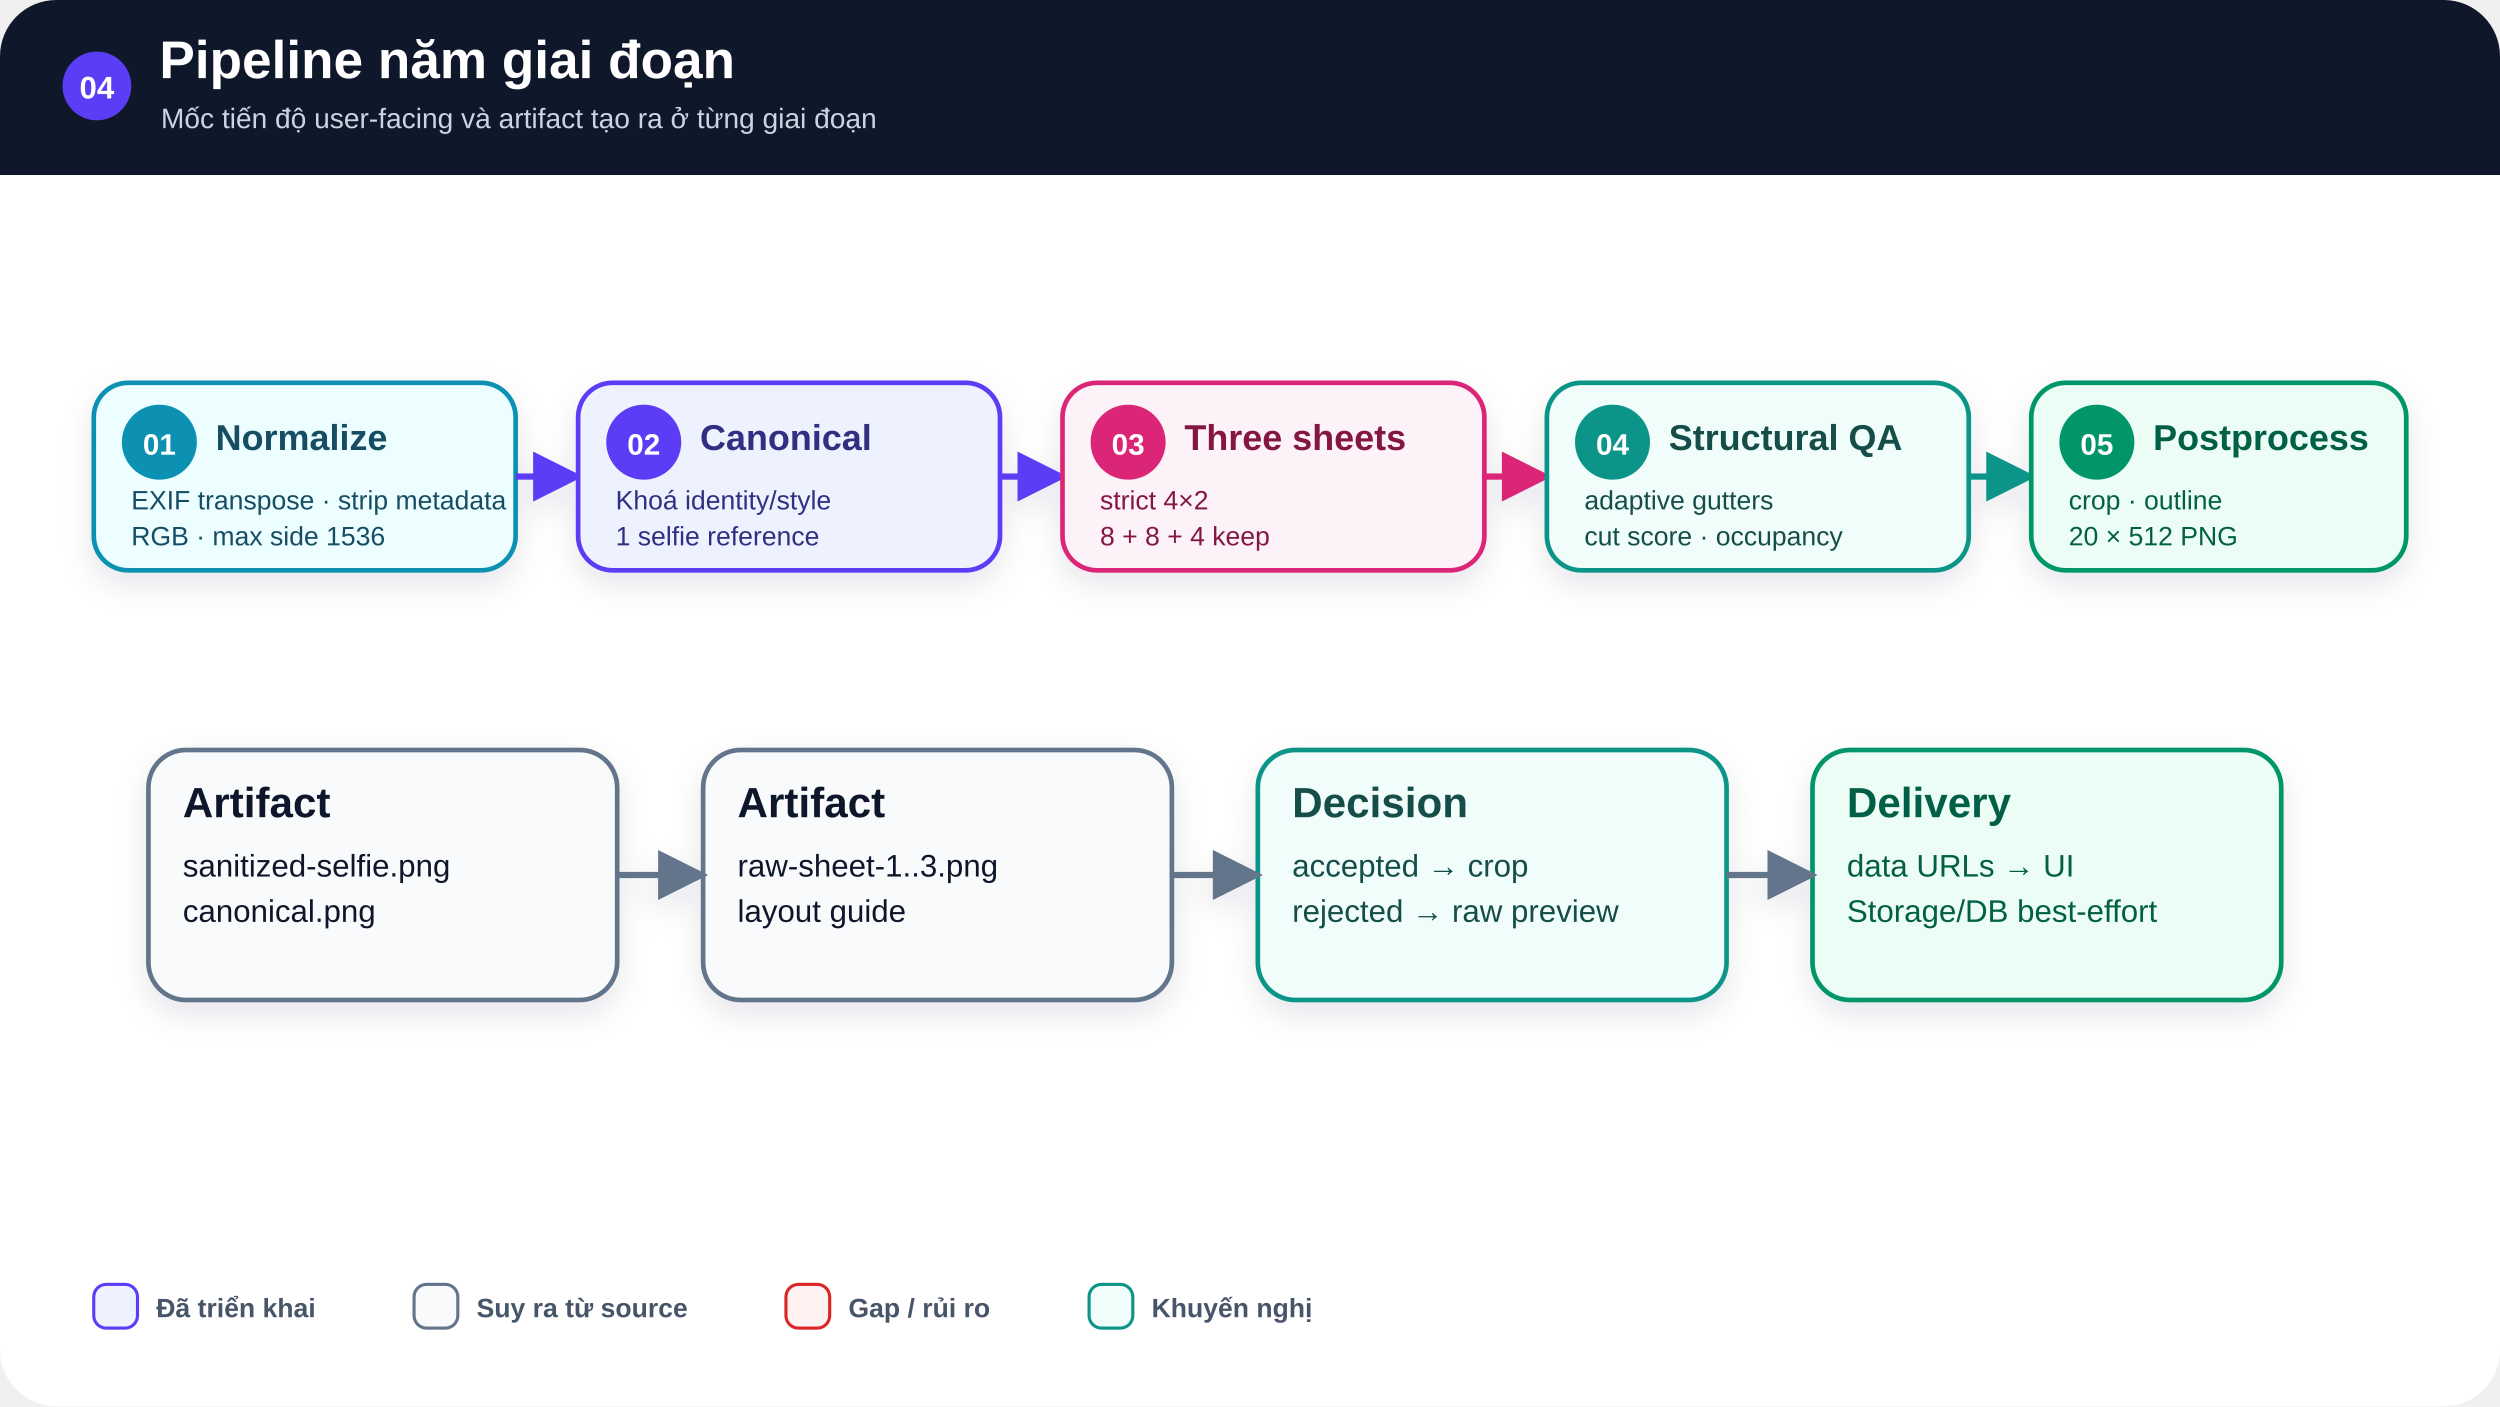
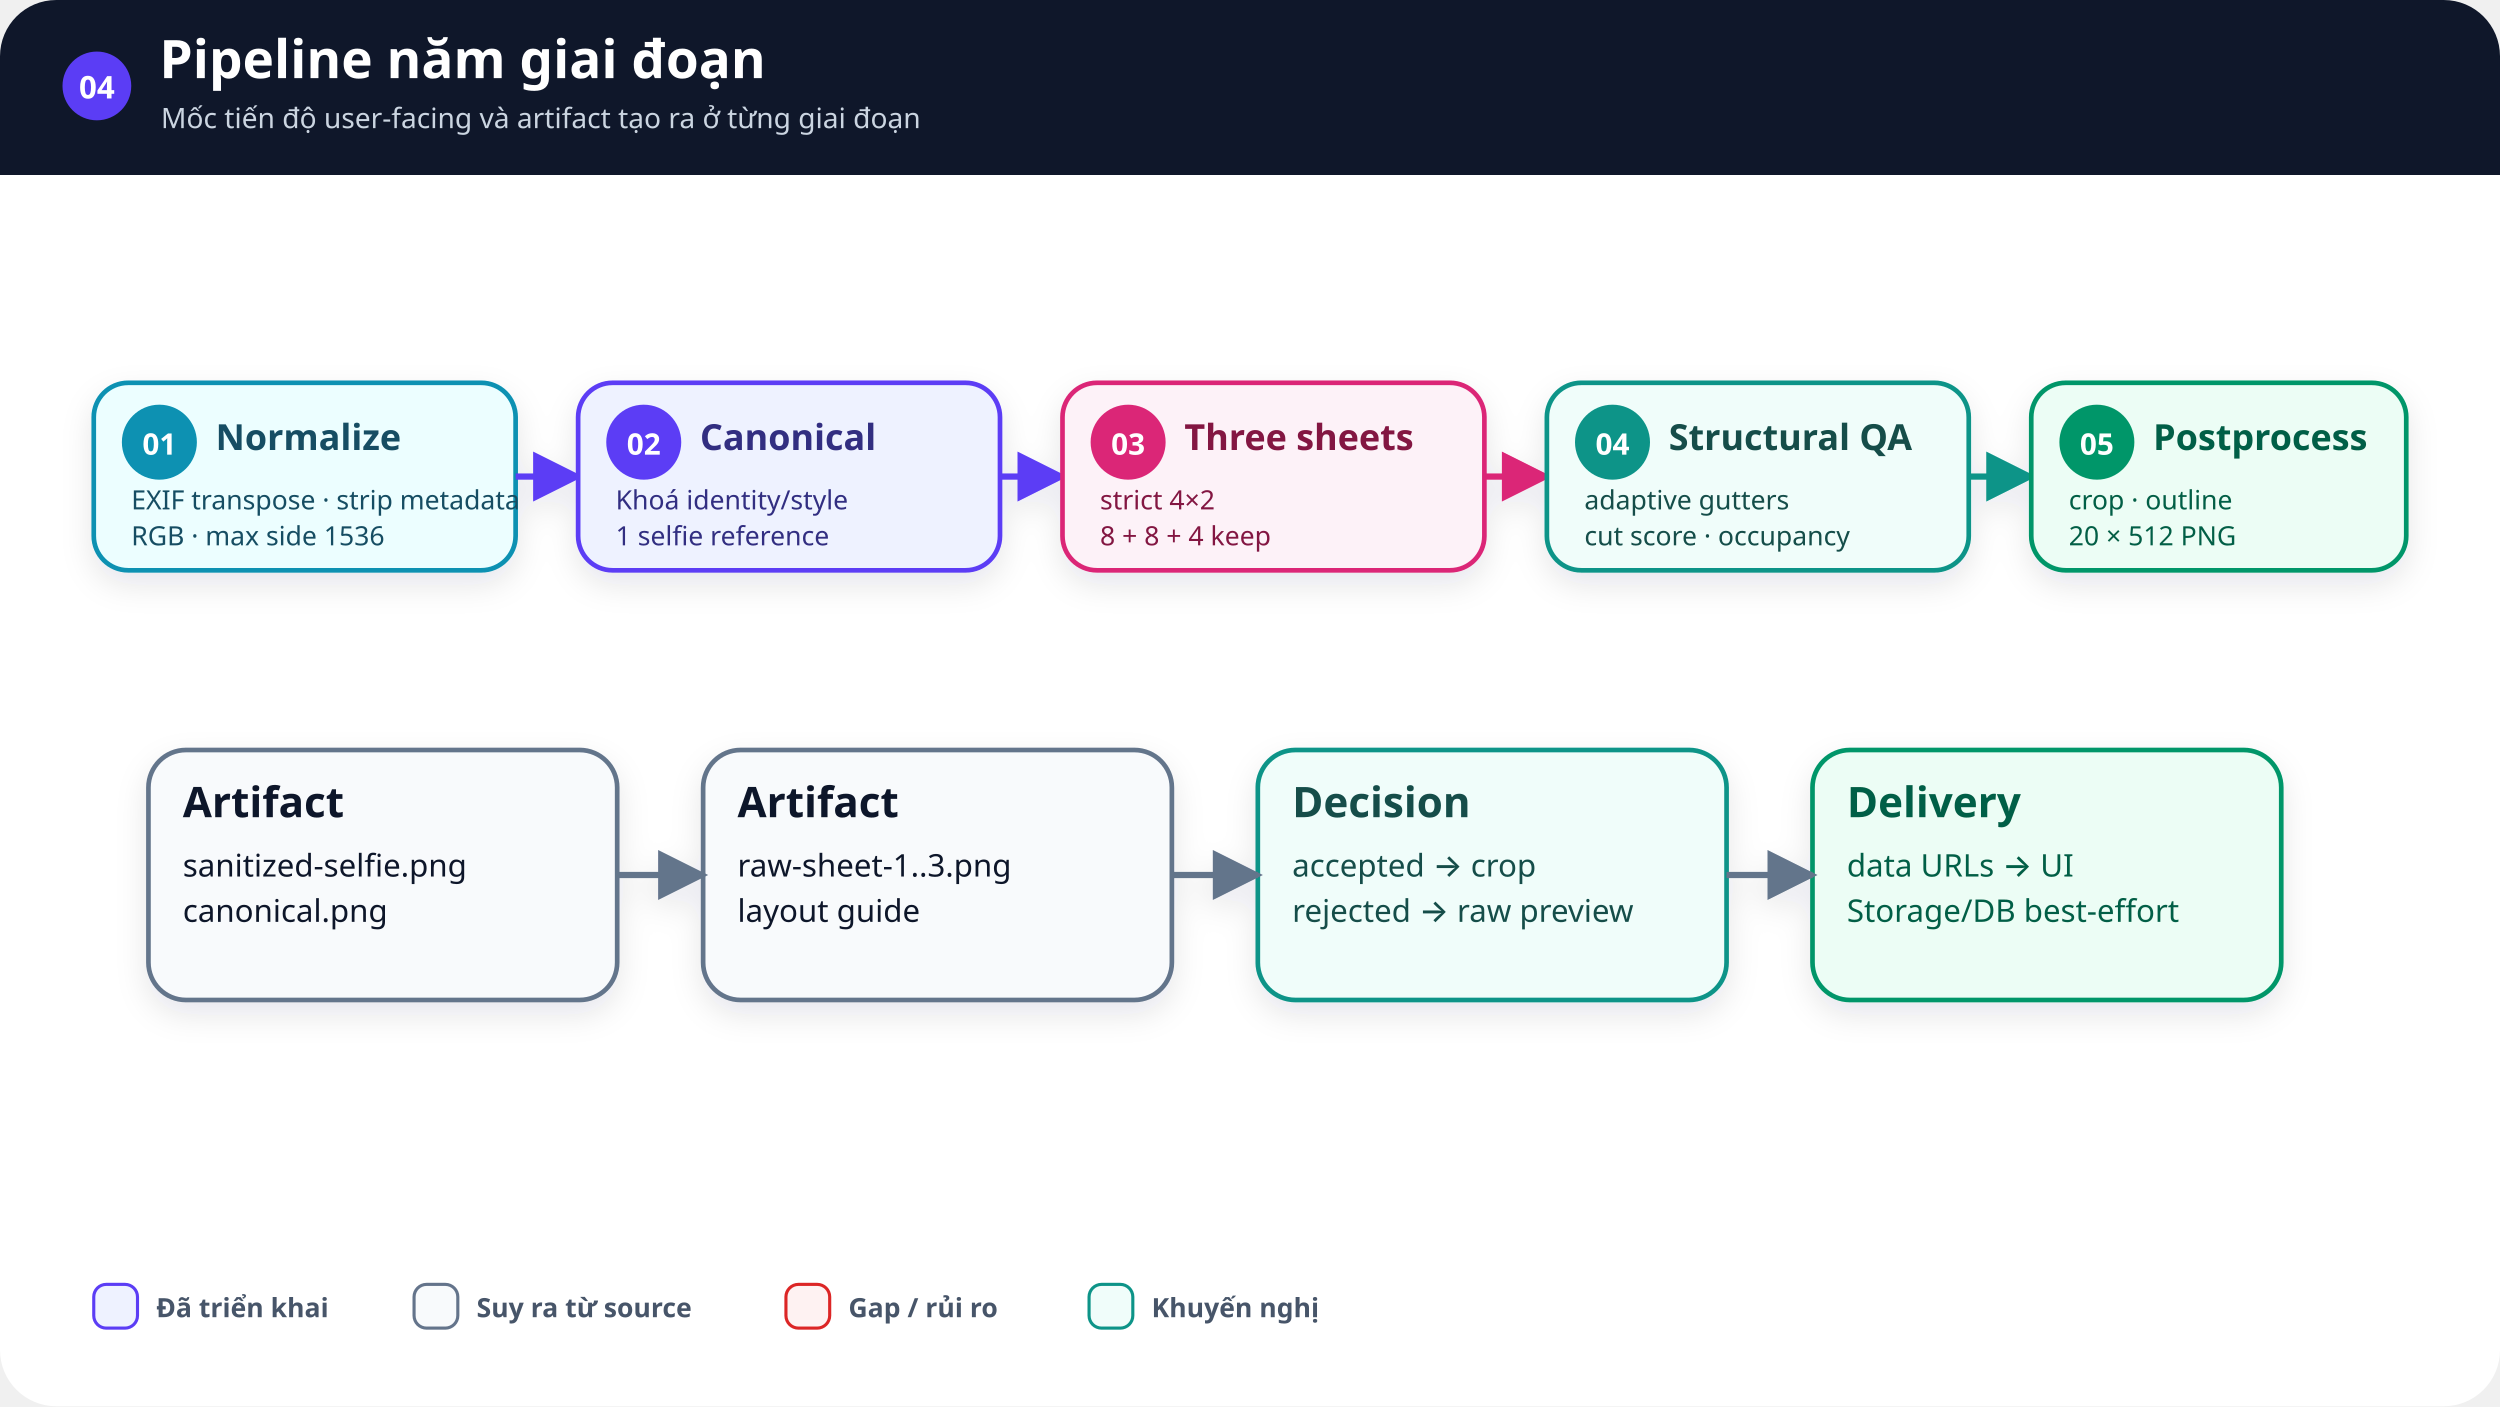
<svg xmlns="http://www.w3.org/2000/svg" width="1600" height="900" viewBox="0 0 1600 900">
  <defs>
    <filter id="shadow-pipeline-five-stage" x="-20%" y="-20%" width="140%" height="140%">
      <feDropShadow dx="0" dy="8" stdDeviation="10" flood-color="#0F172A" flood-opacity="0.10" />
    </filter>
    <marker id="arrow-pipeline-five-stage-client" viewBox="0 0 10 10" refX="9" refY="5" markerWidth="8" markerHeight="8" orient="auto-start-reverse">
      <path d="M 0 0 L 10 5 L 0 10 z" fill="#0891B2" />
    </marker>
    <marker id="arrow-pipeline-five-stage-frontend" viewBox="0 0 10 10" refX="9" refY="5" markerWidth="8" markerHeight="8" orient="auto-start-reverse">
      <path d="M 0 0 L 10 5 L 0 10 z" fill="#5B3DF5" />
    </marker>
    <marker id="arrow-pipeline-five-stage-backend" viewBox="0 0 10 10" refX="9" refY="5" markerWidth="8" markerHeight="8" orient="auto-start-reverse">
      <path d="M 0 0 L 10 5 L 0 10 z" fill="#DB2777" />
    </marker>
    <marker id="arrow-pipeline-five-stage-data" viewBox="0 0 10 10" refX="9" refY="5" markerWidth="8" markerHeight="8" orient="auto-start-reverse">
      <path d="M 0 0 L 10 5 L 0 10 z" fill="#059669" />
    </marker>
    <marker id="arrow-pipeline-five-stage-external" viewBox="0 0 10 10" refX="9" refY="5" markerWidth="8" markerHeight="8" orient="auto-start-reverse">
      <path d="M 0 0 L 10 5 L 0 10 z" fill="#EA580C" />
    </marker>
    <marker id="arrow-pipeline-five-stage-quality" viewBox="0 0 10 10" refX="9" refY="5" markerWidth="8" markerHeight="8" orient="auto-start-reverse">
      <path d="M 0 0 L 10 5 L 0 10 z" fill="#0D9488" />
    </marker>
    <marker id="arrow-pipeline-five-stage-risk" viewBox="0 0 10 10" refX="9" refY="5" markerWidth="8" markerHeight="8" orient="auto-start-reverse">
      <path d="M 0 0 L 10 5 L 0 10 z" fill="#DC2626" />
    </marker>
    <marker id="arrow-pipeline-five-stage-neutral" viewBox="0 0 10 10" refX="9" refY="5" markerWidth="8" markerHeight="8" orient="auto-start-reverse">
      <path d="M 0 0 L 10 5 L 0 10 z" fill="#64748B" />
    </marker>
    <marker id="arrow-pipeline-five-stage-ink" viewBox="0 0 10 10" refX="9" refY="5" markerWidth="8" markerHeight="8" orient="auto-start-reverse">
      <path d="M 0 0 L 10 5 L 0 10 z" fill="#0F172A" />
    </marker>
  </defs>
  <rect width="1600" height="900" rx="36" fill="#FFFFFF" />
  <rect x="0" y="0" width="1600" height="112" rx="36" fill="#0F172A" />
  <rect x="0" y="76" width="1600" height="36" fill="#0F172A" />
  <circle cx="62" cy="55" r="22" fill="#5B3DF5" />
-   <text x="62" y="63" text-anchor="middle" fill="#FFFFFF" font-family="Arial, sans-serif" font-size="20" font-weight="800">04</text>
-   <text x="102" y="50" text-anchor="start" fill="#FFFFFF" font-family="Arial, sans-serif" font-size="34" font-weight="800">Pipeline năm giai đoạn</text>
-   <text x="103" y="82" text-anchor="start" fill="#CBD5E1" font-family="Arial, sans-serif" font-size="18" font-weight="500">Mốc tiến độ user-facing và artifact tạo ra ở từng giai đoạn</text>
+   <text x="62" y="63" text-anchor="middle" fill="#FFFFFF" font-family="'Segoe UI', system-ui, -apple-system, 'Noto Sans', sans-serif" font-size="20" font-weight="800">04</text>
+   <text x="102" y="50" text-anchor="start" fill="#FFFFFF" font-family="'Segoe UI', system-ui, -apple-system, 'Noto Sans', sans-serif" font-size="34" font-weight="800">Pipeline năm giai đoạn</text>
+   <text x="103" y="82" text-anchor="start" fill="#CBD5E1" font-family="'Segoe UI', system-ui, -apple-system, 'Noto Sans', sans-serif" font-size="18" font-weight="500">Mốc tiến độ user-facing và artifact tạo ra ở từng giai đoạn</text>
  <g filter="url(#shadow-pipeline-five-stage)">
    <g>
      <rect x="60" y="245" width="270" height="120" rx="22" fill="#ECFEFF" stroke="#0891B2" stroke-width="3" />
      <circle cx="102" cy="283" r="24" fill="#0891B2" />
-       <text x="102" y="291" text-anchor="middle" fill="#FFFFFF" font-family="Arial, sans-serif" font-size="19" font-weight="800">01</text>
-       <text x="138" y="288" text-anchor="start" fill="#164E63" font-family="Arial, sans-serif" font-size="23" font-weight="800">Normalize</text>
-       <text x="84" y="326" text-anchor="start" fill="#164E63" font-family="Arial, sans-serif" font-size="17" font-weight="500">
+       <text x="102" y="291" text-anchor="middle" fill="#FFFFFF" font-family="'Segoe UI', system-ui, -apple-system, 'Noto Sans', sans-serif" font-size="19" font-weight="800">01</text>
+       <text x="138" y="288" text-anchor="start" fill="#164E63" font-family="'Segoe UI', system-ui, -apple-system, 'Noto Sans', sans-serif" font-size="23" font-weight="800">Normalize</text>
+       <text x="84" y="326" text-anchor="start" fill="#164E63" font-family="'Segoe UI', system-ui, -apple-system, 'Noto Sans', sans-serif" font-size="17" font-weight="500">
        <tspan x="84" dy="0">EXIF transpose · strip metadata</tspan>
        <tspan x="84" dy="23">RGB · max side 1536</tspan>
      </text>
    </g>
    <g>
      <path d="M 330 305 L 370 305" fill="none" stroke="#5B3DF5" stroke-width="4" marker-end="url(#arrow-pipeline-five-stage-frontend)" />
    </g>
    <g>
      <rect x="370" y="245" width="270" height="120" rx="22" fill="#EEF2FF" stroke="#5B3DF5" stroke-width="3" />
      <circle cx="412" cy="283" r="24" fill="#5B3DF5" />
-       <text x="412" y="291" text-anchor="middle" fill="#FFFFFF" font-family="Arial, sans-serif" font-size="19" font-weight="800">02</text>
-       <text x="448" y="288" text-anchor="start" fill="#312E81" font-family="Arial, sans-serif" font-size="23" font-weight="800">Canonical</text>
-       <text x="394" y="326" text-anchor="start" fill="#312E81" font-family="Arial, sans-serif" font-size="17" font-weight="500">
+       <text x="412" y="291" text-anchor="middle" fill="#FFFFFF" font-family="'Segoe UI', system-ui, -apple-system, 'Noto Sans', sans-serif" font-size="19" font-weight="800">02</text>
+       <text x="448" y="288" text-anchor="start" fill="#312E81" font-family="'Segoe UI', system-ui, -apple-system, 'Noto Sans', sans-serif" font-size="23" font-weight="800">Canonical</text>
+       <text x="394" y="326" text-anchor="start" fill="#312E81" font-family="'Segoe UI', system-ui, -apple-system, 'Noto Sans', sans-serif" font-size="17" font-weight="500">
        <tspan x="394" dy="0">Khoá identity/style</tspan>
        <tspan x="394" dy="23">1 selfie reference</tspan>
      </text>
    </g>
    <g>
      <path d="M 640 305 L 680 305" fill="none" stroke="#5B3DF5" stroke-width="4" marker-end="url(#arrow-pipeline-five-stage-frontend)" />
    </g>
    <g>
      <rect x="680" y="245" width="270" height="120" rx="22" fill="#FDF2F8" stroke="#DB2777" stroke-width="3" />
      <circle cx="722" cy="283" r="24" fill="#DB2777" />
-       <text x="722" y="291" text-anchor="middle" fill="#FFFFFF" font-family="Arial, sans-serif" font-size="19" font-weight="800">03</text>
-       <text x="758" y="288" text-anchor="start" fill="#831843" font-family="Arial, sans-serif" font-size="23" font-weight="800">Three sheets</text>
-       <text x="704" y="326" text-anchor="start" fill="#831843" font-family="Arial, sans-serif" font-size="17" font-weight="500">
+       <text x="722" y="291" text-anchor="middle" fill="#FFFFFF" font-family="'Segoe UI', system-ui, -apple-system, 'Noto Sans', sans-serif" font-size="19" font-weight="800">03</text>
+       <text x="758" y="288" text-anchor="start" fill="#831843" font-family="'Segoe UI', system-ui, -apple-system, 'Noto Sans', sans-serif" font-size="23" font-weight="800">Three sheets</text>
+       <text x="704" y="326" text-anchor="start" fill="#831843" font-family="'Segoe UI', system-ui, -apple-system, 'Noto Sans', sans-serif" font-size="17" font-weight="500">
        <tspan x="704" dy="0">strict 4×2</tspan>
        <tspan x="704" dy="23">8 + 8 + 4 keep</tspan>
      </text>
    </g>
    <g>
      <path d="M 950 305 L 990 305" fill="none" stroke="#DB2777" stroke-width="4" marker-end="url(#arrow-pipeline-five-stage-backend)" />
    </g>
    <g>
      <rect x="990" y="245" width="270" height="120" rx="22" fill="#F0FDFA" stroke="#0D9488" stroke-width="3" />
      <circle cx="1032" cy="283" r="24" fill="#0D9488" />
-       <text x="1032" y="291" text-anchor="middle" fill="#FFFFFF" font-family="Arial, sans-serif" font-size="19" font-weight="800">04</text>
-       <text x="1068" y="288" text-anchor="start" fill="#134E4A" font-family="Arial, sans-serif" font-size="23" font-weight="800">Structural QA</text>
-       <text x="1014" y="326" text-anchor="start" fill="#134E4A" font-family="Arial, sans-serif" font-size="17" font-weight="500">
+       <text x="1032" y="291" text-anchor="middle" fill="#FFFFFF" font-family="'Segoe UI', system-ui, -apple-system, 'Noto Sans', sans-serif" font-size="19" font-weight="800">04</text>
+       <text x="1068" y="288" text-anchor="start" fill="#134E4A" font-family="'Segoe UI', system-ui, -apple-system, 'Noto Sans', sans-serif" font-size="23" font-weight="800">Structural QA</text>
+       <text x="1014" y="326" text-anchor="start" fill="#134E4A" font-family="'Segoe UI', system-ui, -apple-system, 'Noto Sans', sans-serif" font-size="17" font-weight="500">
        <tspan x="1014" dy="0">adaptive gutters</tspan>
        <tspan x="1014" dy="23">cut score · occupancy</tspan>
      </text>
    </g>
    <g>
      <path d="M 1260 305 L 1300 305" fill="none" stroke="#0D9488" stroke-width="4" marker-end="url(#arrow-pipeline-five-stage-quality)" />
    </g>
    <g>
      <rect x="1300" y="245" width="240" height="120" rx="22" fill="#ECFDF5" stroke="#059669" stroke-width="3" />
      <circle cx="1342" cy="283" r="24" fill="#059669" />
-       <text x="1342" y="291" text-anchor="middle" fill="#FFFFFF" font-family="Arial, sans-serif" font-size="19" font-weight="800">05</text>
-       <text x="1378" y="288" text-anchor="start" fill="#065F46" font-family="Arial, sans-serif" font-size="23" font-weight="800">Postprocess</text>
-       <text x="1324" y="326" text-anchor="start" fill="#065F46" font-family="Arial, sans-serif" font-size="17" font-weight="500">
+       <text x="1342" y="291" text-anchor="middle" fill="#FFFFFF" font-family="'Segoe UI', system-ui, -apple-system, 'Noto Sans', sans-serif" font-size="19" font-weight="800">05</text>
+       <text x="1378" y="288" text-anchor="start" fill="#065F46" font-family="'Segoe UI', system-ui, -apple-system, 'Noto Sans', sans-serif" font-size="23" font-weight="800">Postprocess</text>
+       <text x="1324" y="326" text-anchor="start" fill="#065F46" font-family="'Segoe UI', system-ui, -apple-system, 'Noto Sans', sans-serif" font-size="17" font-weight="500">
        <tspan x="1324" dy="0">crop · outline</tspan>
        <tspan x="1324" dy="23">20 × 512 PNG</tspan>
      </text>
    </g>
    <g>
      <rect x="95" y="480" width="300" height="160" rx="24" fill="#F8FAFC" stroke="#64748B" stroke-width="3" />
-       <text x="117" y="523" text-anchor="start" fill="#0F172A" font-family="Arial, sans-serif" font-size="27" font-weight="800">Artifact</text>
-       <text x="117" y="561" text-anchor="start" fill="#0F172A" font-family="Arial, sans-serif" font-size="20" font-weight="500">
+       <text x="117" y="523" text-anchor="start" fill="#0F172A" font-family="'Segoe UI', system-ui, -apple-system, 'Noto Sans', sans-serif" font-size="27" font-weight="800">Artifact</text>
+       <text x="117" y="561" text-anchor="start" fill="#0F172A" font-family="'Segoe UI', system-ui, -apple-system, 'Noto Sans', sans-serif" font-size="20" font-weight="500">
        <tspan x="117" dy="0">sanitized-selfie.png</tspan>
        <tspan x="117" dy="29">canonical.png</tspan>
      </text>
    </g>
    <g>
      <rect x="450" y="480" width="300" height="160" rx="24" fill="#F8FAFC" stroke="#64748B" stroke-width="3" />
-       <text x="472" y="523" text-anchor="start" fill="#0F172A" font-family="Arial, sans-serif" font-size="27" font-weight="800">Artifact</text>
-       <text x="472" y="561" text-anchor="start" fill="#0F172A" font-family="Arial, sans-serif" font-size="20" font-weight="500">
+       <text x="472" y="523" text-anchor="start" fill="#0F172A" font-family="'Segoe UI', system-ui, -apple-system, 'Noto Sans', sans-serif" font-size="27" font-weight="800">Artifact</text>
+       <text x="472" y="561" text-anchor="start" fill="#0F172A" font-family="'Segoe UI', system-ui, -apple-system, 'Noto Sans', sans-serif" font-size="20" font-weight="500">
        <tspan x="472" dy="0">raw-sheet-1..3.png</tspan>
        <tspan x="472" dy="29">layout guide</tspan>
      </text>
    </g>
    <g>
      <rect x="805" y="480" width="300" height="160" rx="24" fill="#F0FDFA" stroke="#0D9488" stroke-width="3" />
-       <text x="827" y="523" text-anchor="start" fill="#134E4A" font-family="Arial, sans-serif" font-size="27" font-weight="800">Decision</text>
-       <text x="827" y="561" text-anchor="start" fill="#134E4A" font-family="Arial, sans-serif" font-size="20" font-weight="500">
+       <text x="827" y="523" text-anchor="start" fill="#134E4A" font-family="'Segoe UI', system-ui, -apple-system, 'Noto Sans', sans-serif" font-size="27" font-weight="800">Decision</text>
+       <text x="827" y="561" text-anchor="start" fill="#134E4A" font-family="'Segoe UI', system-ui, -apple-system, 'Noto Sans', sans-serif" font-size="20" font-weight="500">
        <tspan x="827" dy="0">accepted → crop</tspan>
        <tspan x="827" dy="29">rejected → raw preview</tspan>
      </text>
    </g>
    <g>
      <rect x="1160" y="480" width="300" height="160" rx="24" fill="#ECFDF5" stroke="#059669" stroke-width="3" />
-       <text x="1182" y="523" text-anchor="start" fill="#065F46" font-family="Arial, sans-serif" font-size="27" font-weight="800">Delivery</text>
-       <text x="1182" y="561" text-anchor="start" fill="#065F46" font-family="Arial, sans-serif" font-size="20" font-weight="500">
+       <text x="1182" y="523" text-anchor="start" fill="#065F46" font-family="'Segoe UI', system-ui, -apple-system, 'Noto Sans', sans-serif" font-size="27" font-weight="800">Delivery</text>
+       <text x="1182" y="561" text-anchor="start" fill="#065F46" font-family="'Segoe UI', system-ui, -apple-system, 'Noto Sans', sans-serif" font-size="20" font-weight="500">
        <tspan x="1182" dy="0">data URLs → UI</tspan>
        <tspan x="1182" dy="29">Storage/DB best-effort</tspan>
      </text>
    </g>
    <g>
      <path d="M 395 560 L 450 560" fill="none" stroke="#64748B" stroke-width="4" marker-end="url(#arrow-pipeline-five-stage-neutral)" />
    </g>
    <g>
      <path d="M 750 560 L 805 560" fill="none" stroke="#64748B" stroke-width="4" marker-end="url(#arrow-pipeline-five-stage-neutral)" />
    </g>
    <g>
      <path d="M 1105 560 L 1160 560" fill="none" stroke="#64748B" stroke-width="4" marker-end="url(#arrow-pipeline-five-stage-neutral)" />
    </g>
  </g>
  <g>
    <rect x="60" y="822" width="28" height="28" rx="8" fill="#EEF2FF" stroke="#5B3DF5" stroke-width="2" />
-     <text x="100" y="843" text-anchor="start" fill="#475569" font-family="Arial, sans-serif" font-size="17" font-weight="600">Đã triển khai</text>
+     <text x="100" y="843" text-anchor="start" fill="#475569" font-family="'Segoe UI', system-ui, -apple-system, 'Noto Sans', sans-serif" font-size="17" font-weight="600">Đã triển khai</text>
    <rect x="265" y="822" width="28" height="28" rx="8" fill="#F8FAFC" stroke="#64748B" stroke-width="2" />
-     <text x="305" y="843" text-anchor="start" fill="#475569" font-family="Arial, sans-serif" font-size="17" font-weight="600">Suy ra từ source</text>
+     <text x="305" y="843" text-anchor="start" fill="#475569" font-family="'Segoe UI', system-ui, -apple-system, 'Noto Sans', sans-serif" font-size="17" font-weight="600">Suy ra từ source</text>
    <rect x="503" y="822" width="28" height="28" rx="8" fill="#FEF2F2" stroke="#DC2626" stroke-width="2" />
-     <text x="543" y="843" text-anchor="start" fill="#475569" font-family="Arial, sans-serif" font-size="17" font-weight="600">Gap / rủi ro</text>
+     <text x="543" y="843" text-anchor="start" fill="#475569" font-family="'Segoe UI', system-ui, -apple-system, 'Noto Sans', sans-serif" font-size="17" font-weight="600">Gap / rủi ro</text>
    <rect x="697" y="822" width="28" height="28" rx="8" fill="#F0FDFA" stroke="#0D9488" stroke-width="2" />
-     <text x="737" y="843" text-anchor="start" fill="#475569" font-family="Arial, sans-serif" font-size="17" font-weight="600">Khuyến nghị</text>
+     <text x="737" y="843" text-anchor="start" fill="#475569" font-family="'Segoe UI', system-ui, -apple-system, 'Noto Sans', sans-serif" font-size="17" font-weight="600">Khuyến nghị</text>
  </g>
</svg>
